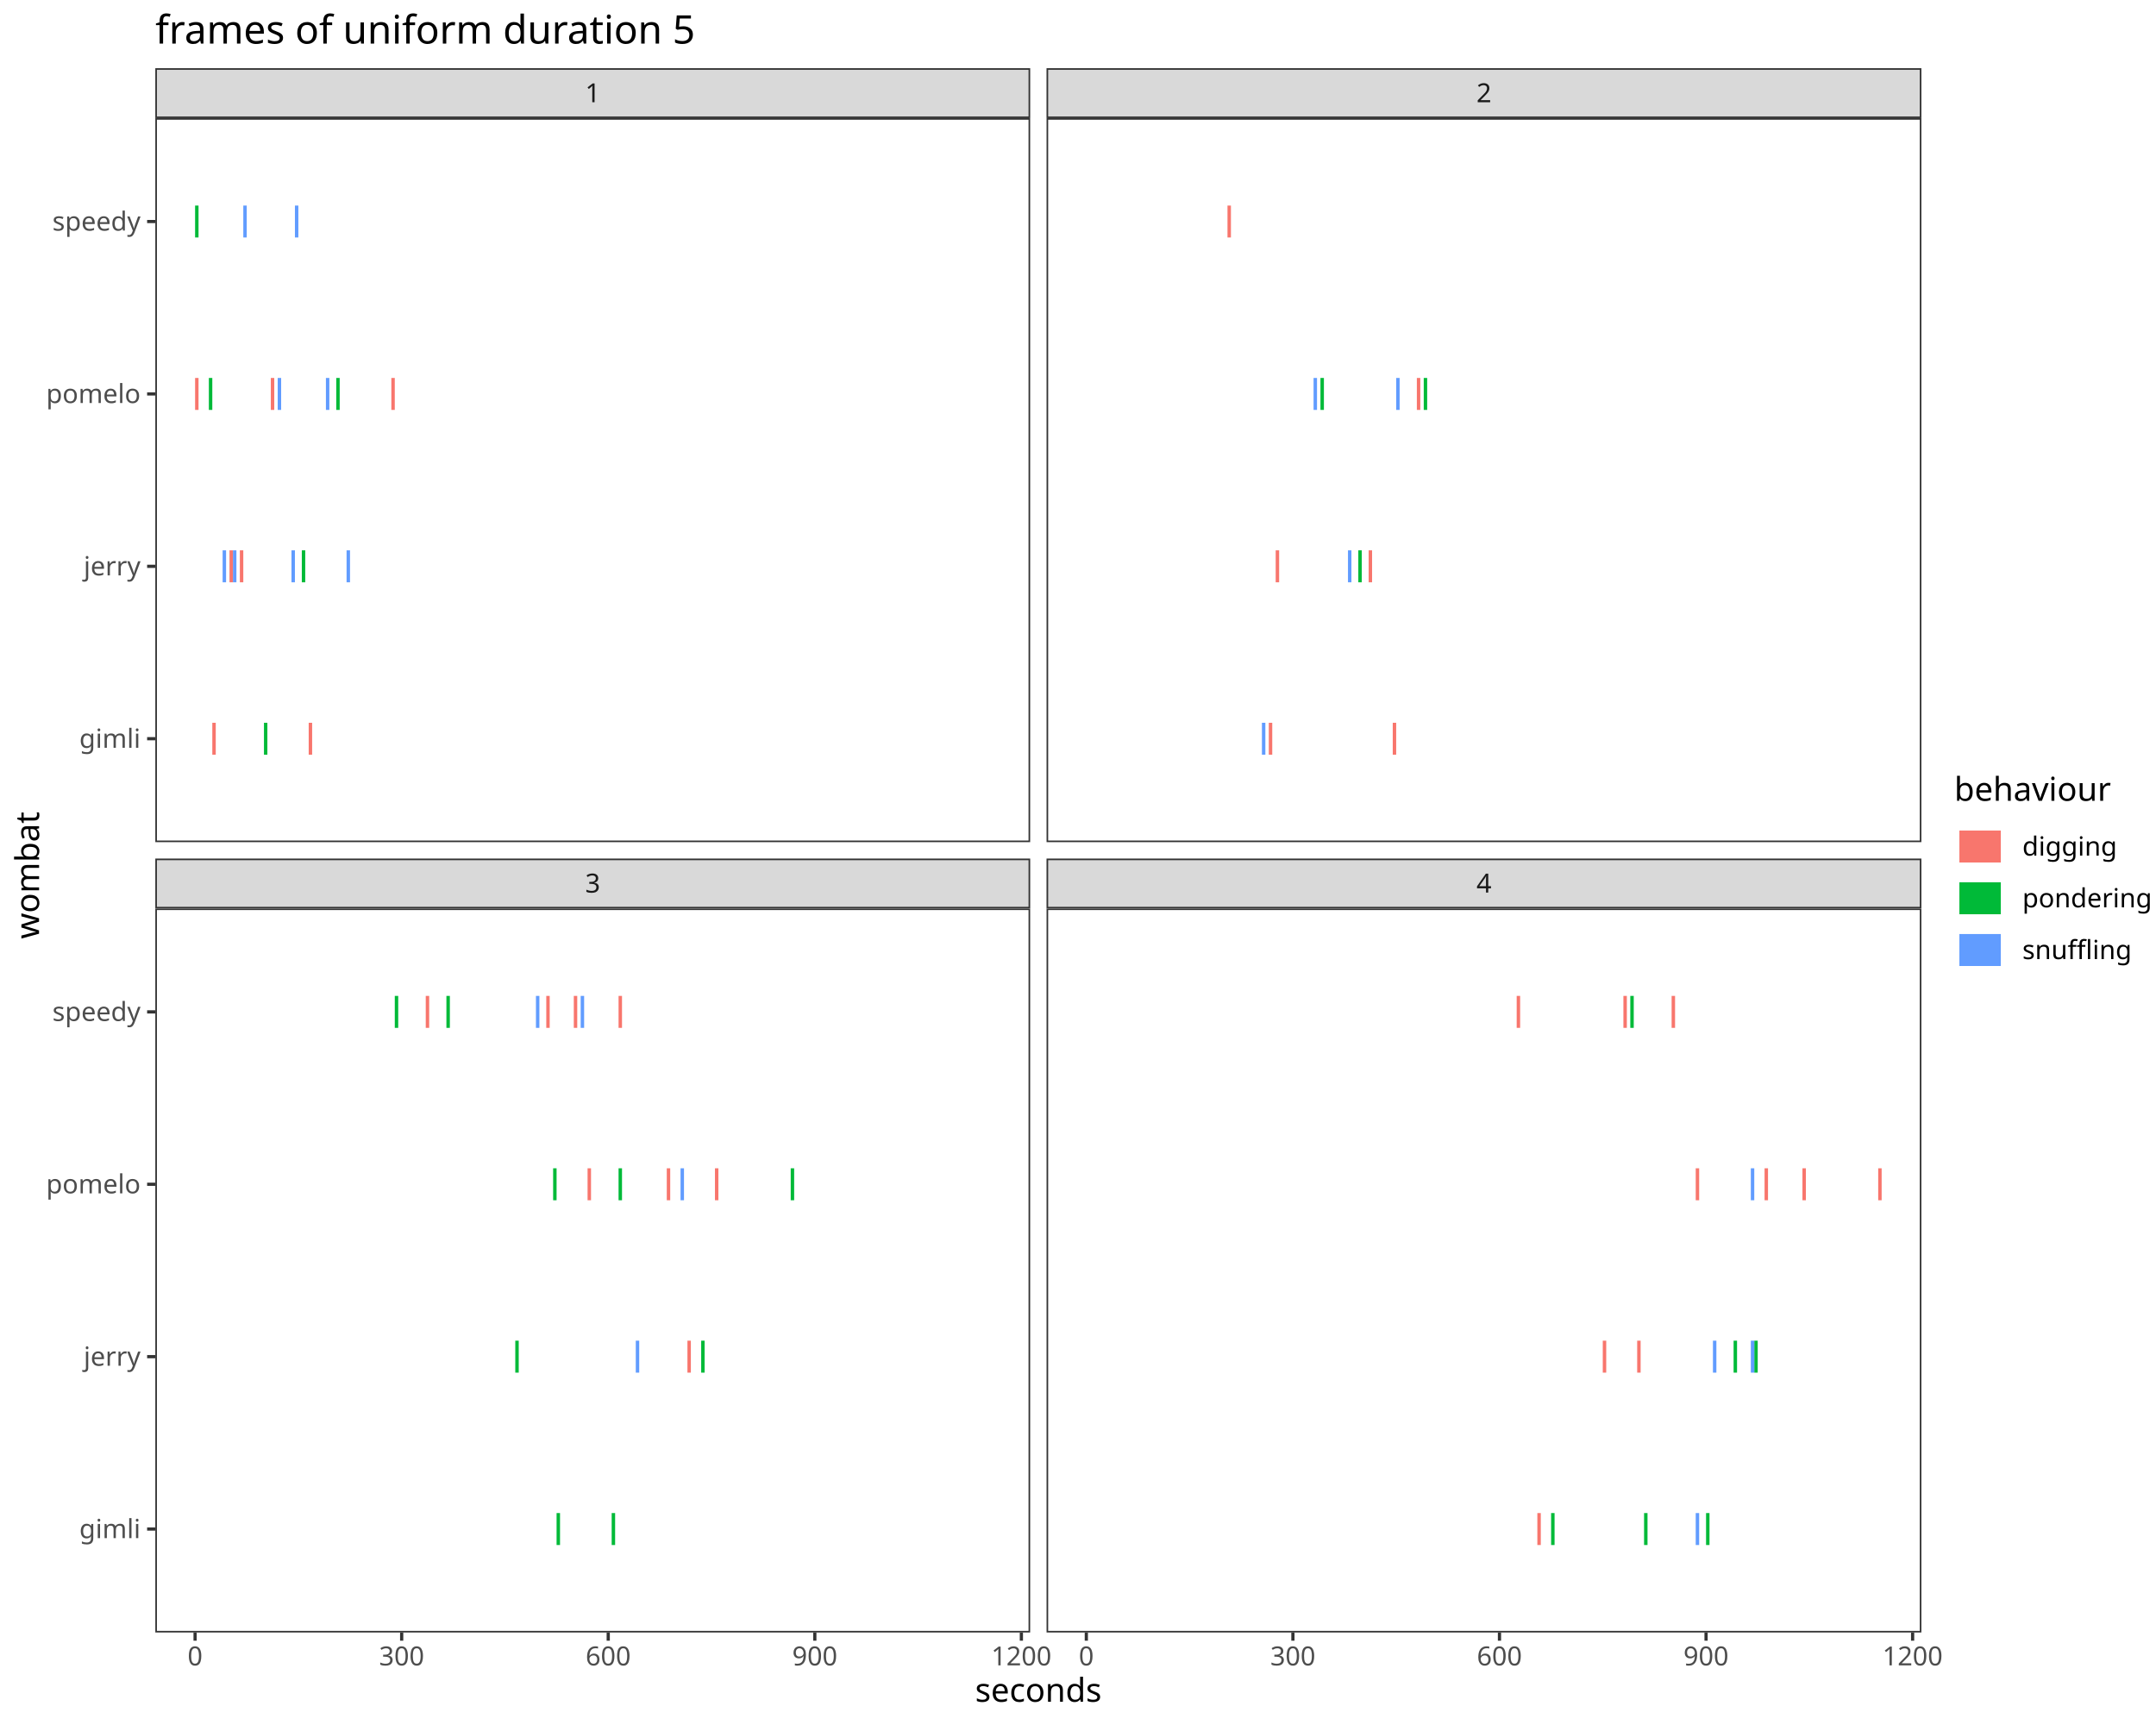
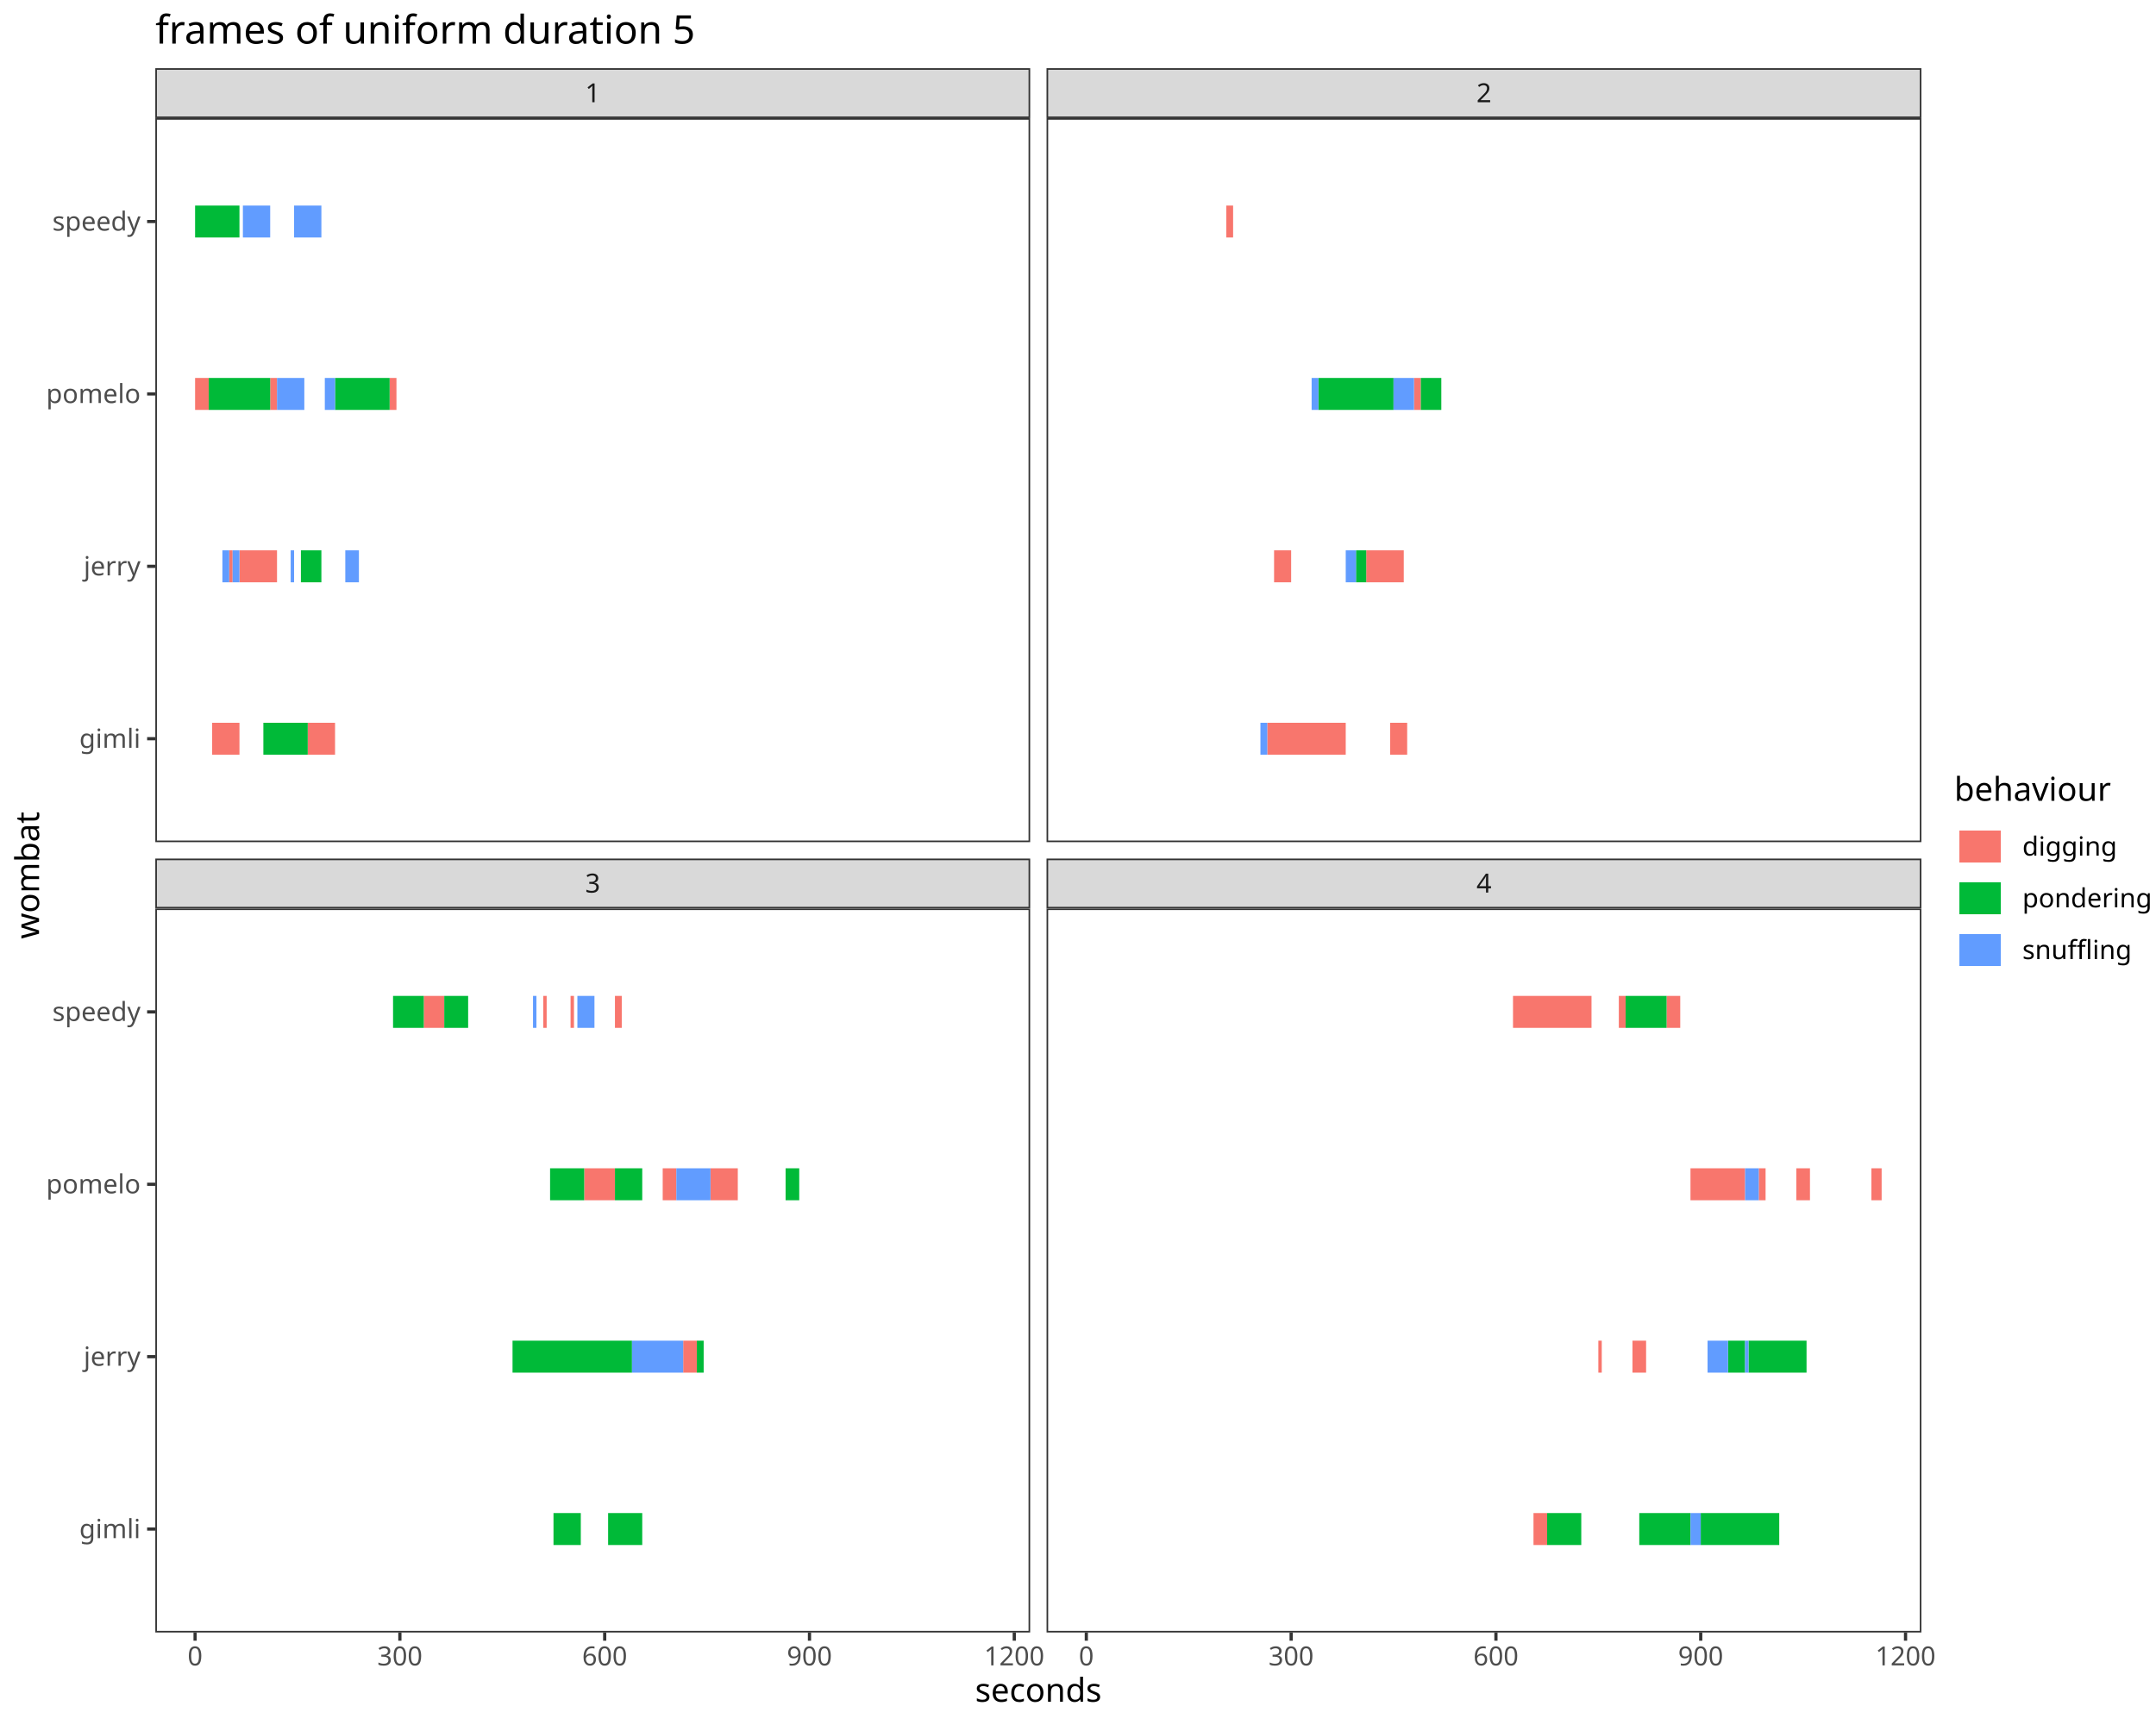
<svg xmlns="http://www.w3.org/2000/svg" class="svglite" data-engine-version="2.0" width="720.00pt" height="576.00pt" viewBox="0 0 720.00 576.00">
  <defs>
    <style type="text/css">
    .svglite line, .svglite polyline, .svglite polygon, .svglite path, .svglite rect, .svglite circle {
      fill: none;
      stroke: #000000;
      stroke-linecap: round;
      stroke-linejoin: round;
      stroke-miterlimit: 10.00;
    }
  </style>
  </defs>
  <rect width="100%" height="100%" style="stroke: none; fill: #FFFFFF;" />
  <defs>
    <clipPath id="cpMC4wMHw3MjAuMDB8MC4wMHw1NzYuMDA=">
      <rect x="0.00" y="0.00" width="720.00" height="576.00" />
    </clipPath>
  </defs>
  <g clip-path="url(#cpMC4wMHw3MjAuMDB8MC4wMHw1NzYuMDA=)">
    <rect x="0.00" y="0.00" width="720.00" height="576.00" style="stroke-width: 1.07; stroke: #FFFFFF; fill: #FFFFFF;" />
  </g>
  <defs>
    <clipPath id="cpNTEuODd8MzQ0LjAyfDM5LjQzfDI4MS4yMQ==">
      <rect x="51.87" y="39.43" width="292.15" height="241.77" />
    </clipPath>
  </defs>
  <g clip-path="url(#cpNTEuODd8MzQ0LjAyfDM5LjQzfDI4MS4yMQ==)">
    <rect x="51.87" y="39.43" width="292.15" height="241.77" style="stroke-width: 1.07; stroke: none; fill: #FFFFFF;" />
-     <line x1="70.90" y1="246.67" x2="72.05" y2="246.67" style="stroke-width: 10.67; stroke: #F8766D; stroke-linecap: butt;" />
-     <line x1="103.09" y1="246.67" x2="104.24" y2="246.67" style="stroke-width: 10.67; stroke: #F8766D; stroke-linecap: butt;" />
-     <line x1="88.15" y1="246.67" x2="89.29" y2="246.67" style="stroke-width: 10.67; stroke: #00BA38; stroke-linecap: butt;" />
-     <line x1="76.65" y1="189.10" x2="77.80" y2="189.10" style="stroke-width: 10.67; stroke: #F8766D; stroke-linecap: butt;" />
-     <line x1="80.10" y1="189.10" x2="81.25" y2="189.10" style="stroke-width: 10.67; stroke: #F8766D; stroke-linecap: butt;" />
-     <line x1="100.79" y1="189.10" x2="101.94" y2="189.10" style="stroke-width: 10.67; stroke: #00BA38; stroke-linecap: butt;" />
-     <line x1="74.35" y1="189.10" x2="75.50" y2="189.10" style="stroke-width: 10.67; stroke: #619CFF; stroke-linecap: butt;" />
-     <line x1="77.80" y1="189.10" x2="78.95" y2="189.10" style="stroke-width: 10.67; stroke: #619CFF; stroke-linecap: butt;" />
-     <line x1="97.34" y1="189.10" x2="98.49" y2="189.10" style="stroke-width: 10.67; stroke: #619CFF; stroke-linecap: butt;" />
-     <line x1="115.74" y1="189.10" x2="116.89" y2="189.10" style="stroke-width: 10.67; stroke: #619CFF; stroke-linecap: butt;" />
-     <line x1="65.15" y1="131.54" x2="66.30" y2="131.54" style="stroke-width: 10.67; stroke: #F8766D; stroke-linecap: butt;" />
-     <line x1="90.44" y1="131.54" x2="91.59" y2="131.54" style="stroke-width: 10.67; stroke: #F8766D; stroke-linecap: butt;" />
-     <line x1="130.69" y1="131.54" x2="131.84" y2="131.54" style="stroke-width: 10.67; stroke: #F8766D; stroke-linecap: butt;" />
-     <line x1="69.75" y1="131.54" x2="70.90" y2="131.54" style="stroke-width: 10.67; stroke: #00BA38; stroke-linecap: butt;" />
-     <line x1="112.29" y1="131.54" x2="113.44" y2="131.54" style="stroke-width: 10.67; stroke: #00BA38; stroke-linecap: butt;" />
-     <line x1="92.74" y1="131.54" x2="93.89" y2="131.54" style="stroke-width: 10.67; stroke: #619CFF; stroke-linecap: butt;" />
-     <line x1="108.84" y1="131.54" x2="109.99" y2="131.54" style="stroke-width: 10.67; stroke: #619CFF; stroke-linecap: butt;" />
-     <line x1="65.15" y1="73.97" x2="66.30" y2="73.97" style="stroke-width: 10.67; stroke: #00BA38; stroke-linecap: butt;" />
-     <line x1="81.25" y1="73.97" x2="82.40" y2="73.97" style="stroke-width: 10.67; stroke: #619CFF; stroke-linecap: butt;" />
-     <line x1="98.49" y1="73.97" x2="99.64" y2="73.97" style="stroke-width: 10.67; stroke: #619CFF; stroke-linecap: butt;" />
+     <line x1="70.85" y1="246.67" x2="79.97" y2="246.67" style="stroke-width: 10.67; stroke: #F8766D; stroke-linecap: butt;" />
+     <line x1="102.77" y1="246.67" x2="111.89" y2="246.67" style="stroke-width: 10.67; stroke: #F8766D; stroke-linecap: butt;" />
+     <line x1="87.95" y1="246.67" x2="102.77" y2="246.67" style="stroke-width: 10.67; stroke: #00BA38; stroke-linecap: butt;" />
+     <line x1="76.55" y1="189.10" x2="77.69" y2="189.10" style="stroke-width: 10.67; stroke: #F8766D; stroke-linecap: butt;" />
+     <line x1="79.97" y1="189.10" x2="92.51" y2="189.10" style="stroke-width: 10.67; stroke: #F8766D; stroke-linecap: butt;" />
+     <line x1="100.49" y1="189.10" x2="107.33" y2="189.10" style="stroke-width: 10.67; stroke: #00BA38; stroke-linecap: butt;" />
+     <line x1="74.27" y1="189.10" x2="76.55" y2="189.10" style="stroke-width: 10.67; stroke: #619CFF; stroke-linecap: butt;" />
+     <line x1="77.69" y1="189.10" x2="79.97" y2="189.10" style="stroke-width: 10.67; stroke: #619CFF; stroke-linecap: butt;" />
+     <line x1="97.07" y1="189.10" x2="98.21" y2="189.10" style="stroke-width: 10.67; stroke: #619CFF; stroke-linecap: butt;" />
+     <line x1="115.31" y1="189.10" x2="119.86" y2="189.10" style="stroke-width: 10.67; stroke: #619CFF; stroke-linecap: butt;" />
+     <line x1="65.15" y1="131.54" x2="69.71" y2="131.54" style="stroke-width: 10.67; stroke: #F8766D; stroke-linecap: butt;" />
+     <line x1="90.23" y1="131.54" x2="92.51" y2="131.54" style="stroke-width: 10.67; stroke: #F8766D; stroke-linecap: butt;" />
+     <line x1="130.12" y1="131.54" x2="132.40" y2="131.54" style="stroke-width: 10.67; stroke: #F8766D; stroke-linecap: butt;" />
+     <line x1="69.71" y1="131.54" x2="90.23" y2="131.54" style="stroke-width: 10.67; stroke: #00BA38; stroke-linecap: butt;" />
+     <line x1="111.89" y1="131.54" x2="130.12" y2="131.54" style="stroke-width: 10.67; stroke: #00BA38; stroke-linecap: butt;" />
+     <line x1="92.51" y1="131.54" x2="101.63" y2="131.54" style="stroke-width: 10.67; stroke: #619CFF; stroke-linecap: butt;" />
+     <line x1="108.47" y1="131.54" x2="111.89" y2="131.54" style="stroke-width: 10.67; stroke: #619CFF; stroke-linecap: butt;" />
+     <line x1="65.15" y1="73.97" x2="79.97" y2="73.97" style="stroke-width: 10.67; stroke: #00BA38; stroke-linecap: butt;" />
+     <line x1="81.11" y1="73.97" x2="90.23" y2="73.97" style="stroke-width: 10.67; stroke: #619CFF; stroke-linecap: butt;" />
+     <line x1="98.21" y1="73.97" x2="107.33" y2="73.97" style="stroke-width: 10.67; stroke: #619CFF; stroke-linecap: butt;" />
    <rect x="51.87" y="39.43" width="292.15" height="241.77" style="stroke-width: 1.07; stroke: #333333;" />
  </g>
  <g clip-path="url(#cpMC4wMHw3MjAuMDB8MC4wMHw1NzYuMDA=)">
</g>
  <defs>
    <clipPath id="cpNTEuODd8MzQ0LjAyfDMwMy4zNHw1NDUuMTE=">
      <rect x="51.87" y="303.34" width="292.15" height="241.77" />
    </clipPath>
  </defs>
  <g clip-path="url(#cpNTEuODd8MzQ0LjAyfDMwMy4zNHw1NDUuMTE=)">
    <rect x="51.87" y="303.34" width="292.15" height="241.77" style="stroke-width: 1.07; stroke: none; fill: #FFFFFF;" />
-     <line x1="185.87" y1="510.57" x2="187.02" y2="510.57" style="stroke-width: 10.67; stroke: #00BA38; stroke-linecap: butt;" />
-     <line x1="204.27" y1="510.57" x2="205.42" y2="510.57" style="stroke-width: 10.67; stroke: #00BA38; stroke-linecap: butt;" />
-     <line x1="229.57" y1="453.01" x2="230.71" y2="453.01" style="stroke-width: 10.67; stroke: #F8766D; stroke-linecap: butt;" />
-     <line x1="172.08" y1="453.01" x2="173.23" y2="453.01" style="stroke-width: 10.67; stroke: #00BA38; stroke-linecap: butt;" />
-     <line x1="234.16" y1="453.01" x2="235.31" y2="453.01" style="stroke-width: 10.67; stroke: #00BA38; stroke-linecap: butt;" />
-     <line x1="212.32" y1="453.01" x2="213.47" y2="453.01" style="stroke-width: 10.67; stroke: #619CFF; stroke-linecap: butt;" />
-     <line x1="196.22" y1="395.44" x2="197.37" y2="395.44" style="stroke-width: 10.67; stroke: #F8766D; stroke-linecap: butt;" />
-     <line x1="222.67" y1="395.44" x2="223.82" y2="395.44" style="stroke-width: 10.67; stroke: #F8766D; stroke-linecap: butt;" />
-     <line x1="238.76" y1="395.44" x2="239.91" y2="395.44" style="stroke-width: 10.67; stroke: #F8766D; stroke-linecap: butt;" />
-     <line x1="184.72" y1="395.44" x2="185.87" y2="395.44" style="stroke-width: 10.67; stroke: #00BA38; stroke-linecap: butt;" />
-     <line x1="206.57" y1="395.44" x2="207.72" y2="395.44" style="stroke-width: 10.67; stroke: #00BA38; stroke-linecap: butt;" />
-     <line x1="264.06" y1="395.44" x2="265.21" y2="395.44" style="stroke-width: 10.67; stroke: #00BA38; stroke-linecap: butt;" />
-     <line x1="227.27" y1="395.44" x2="228.42" y2="395.44" style="stroke-width: 10.67; stroke: #619CFF; stroke-linecap: butt;" />
-     <line x1="142.18" y1="337.88" x2="143.33" y2="337.88" style="stroke-width: 10.67; stroke: #F8766D; stroke-linecap: butt;" />
-     <line x1="182.43" y1="337.88" x2="183.57" y2="337.88" style="stroke-width: 10.67; stroke: #F8766D; stroke-linecap: butt;" />
-     <line x1="191.62" y1="337.88" x2="192.77" y2="337.88" style="stroke-width: 10.67; stroke: #F8766D; stroke-linecap: butt;" />
-     <line x1="206.57" y1="337.88" x2="207.72" y2="337.88" style="stroke-width: 10.67; stroke: #F8766D; stroke-linecap: butt;" />
-     <line x1="131.84" y1="337.88" x2="132.99" y2="337.88" style="stroke-width: 10.67; stroke: #00BA38; stroke-linecap: butt;" />
-     <line x1="149.08" y1="337.88" x2="150.23" y2="337.88" style="stroke-width: 10.67; stroke: #00BA38; stroke-linecap: butt;" />
-     <line x1="178.98" y1="337.88" x2="180.13" y2="337.88" style="stroke-width: 10.67; stroke: #619CFF; stroke-linecap: butt;" />
-     <line x1="193.92" y1="337.88" x2="195.07" y2="337.88" style="stroke-width: 10.67; stroke: #619CFF; stroke-linecap: butt;" />
+     <line x1="184.84" y1="510.57" x2="193.96" y2="510.57" style="stroke-width: 10.67; stroke: #00BA38; stroke-linecap: butt;" />
+     <line x1="203.08" y1="510.57" x2="214.48" y2="510.57" style="stroke-width: 10.67; stroke: #00BA38; stroke-linecap: butt;" />
+     <line x1="228.15" y1="453.01" x2="232.71" y2="453.01" style="stroke-width: 10.67; stroke: #F8766D; stroke-linecap: butt;" />
+     <line x1="171.16" y1="453.01" x2="211.06" y2="453.01" style="stroke-width: 10.67; stroke: #00BA38; stroke-linecap: butt;" />
+     <line x1="232.71" y1="453.01" x2="234.99" y2="453.01" style="stroke-width: 10.67; stroke: #00BA38; stroke-linecap: butt;" />
+     <line x1="211.06" y1="453.01" x2="228.15" y2="453.01" style="stroke-width: 10.67; stroke: #619CFF; stroke-linecap: butt;" />
+     <line x1="195.10" y1="395.44" x2="205.36" y2="395.44" style="stroke-width: 10.67; stroke: #F8766D; stroke-linecap: butt;" />
+     <line x1="221.31" y1="395.44" x2="225.87" y2="395.44" style="stroke-width: 10.67; stroke: #F8766D; stroke-linecap: butt;" />
+     <line x1="237.27" y1="395.44" x2="246.39" y2="395.44" style="stroke-width: 10.67; stroke: #F8766D; stroke-linecap: butt;" />
+     <line x1="183.70" y1="395.44" x2="195.10" y2="395.44" style="stroke-width: 10.67; stroke: #00BA38; stroke-linecap: butt;" />
+     <line x1="205.36" y1="395.44" x2="214.48" y2="395.44" style="stroke-width: 10.67; stroke: #00BA38; stroke-linecap: butt;" />
+     <line x1="262.35" y1="395.44" x2="266.91" y2="395.44" style="stroke-width: 10.67; stroke: #00BA38; stroke-linecap: butt;" />
+     <line x1="225.87" y1="395.44" x2="237.27" y2="395.44" style="stroke-width: 10.67; stroke: #619CFF; stroke-linecap: butt;" />
+     <line x1="141.52" y1="337.88" x2="148.36" y2="337.88" style="stroke-width: 10.67; stroke: #F8766D; stroke-linecap: butt;" />
+     <line x1="181.42" y1="337.88" x2="182.56" y2="337.88" style="stroke-width: 10.67; stroke: #F8766D; stroke-linecap: butt;" />
+     <line x1="190.54" y1="337.88" x2="191.68" y2="337.88" style="stroke-width: 10.67; stroke: #F8766D; stroke-linecap: butt;" />
+     <line x1="205.36" y1="337.88" x2="207.64" y2="337.88" style="stroke-width: 10.67; stroke: #F8766D; stroke-linecap: butt;" />
+     <line x1="131.26" y1="337.88" x2="141.52" y2="337.88" style="stroke-width: 10.67; stroke: #00BA38; stroke-linecap: butt;" />
+     <line x1="148.36" y1="337.88" x2="156.34" y2="337.88" style="stroke-width: 10.67; stroke: #00BA38; stroke-linecap: butt;" />
+     <line x1="178.00" y1="337.88" x2="179.14" y2="337.88" style="stroke-width: 10.67; stroke: #619CFF; stroke-linecap: butt;" />
+     <line x1="192.82" y1="337.88" x2="198.52" y2="337.88" style="stroke-width: 10.67; stroke: #619CFF; stroke-linecap: butt;" />
    <rect x="51.87" y="303.34" width="292.15" height="241.77" style="stroke-width: 1.07; stroke: #333333;" />
  </g>
  <g clip-path="url(#cpMC4wMHw3MjAuMDB8MC4wMHw1NzYuMDA=)">
</g>
  <defs>
    <clipPath id="cpMzQ5LjUwfDY0MS42NnwzOS40M3wyODEuMjE=">
      <rect x="349.50" y="39.43" width="292.15" height="241.77" />
    </clipPath>
  </defs>
  <g clip-path="url(#cpMzQ5LjUwfDY0MS42NnwzOS40M3wyODEuMjE=)">
    <rect x="349.50" y="39.43" width="292.15" height="241.77" style="stroke-width: 1.07; stroke: none; fill: #FFFFFF;" />
-     <line x1="423.72" y1="246.67" x2="424.87" y2="246.67" style="stroke-width: 10.67; stroke: #F8766D; stroke-linecap: butt;" />
-     <line x1="465.11" y1="246.67" x2="466.26" y2="246.67" style="stroke-width: 10.67; stroke: #F8766D; stroke-linecap: butt;" />
-     <line x1="421.42" y1="246.67" x2="422.57" y2="246.67" style="stroke-width: 10.67; stroke: #619CFF; stroke-linecap: butt;" />
-     <line x1="426.02" y1="189.10" x2="427.17" y2="189.10" style="stroke-width: 10.67; stroke: #F8766D; stroke-linecap: butt;" />
-     <line x1="457.06" y1="189.10" x2="458.21" y2="189.10" style="stroke-width: 10.67; stroke: #F8766D; stroke-linecap: butt;" />
-     <line x1="453.61" y1="189.10" x2="454.76" y2="189.10" style="stroke-width: 10.67; stroke: #00BA38; stroke-linecap: butt;" />
-     <line x1="450.16" y1="189.10" x2="451.31" y2="189.10" style="stroke-width: 10.67; stroke: #619CFF; stroke-linecap: butt;" />
-     <line x1="473.16" y1="131.54" x2="474.31" y2="131.54" style="stroke-width: 10.67; stroke: #F8766D; stroke-linecap: butt;" />
-     <line x1="440.97" y1="131.54" x2="442.12" y2="131.54" style="stroke-width: 10.67; stroke: #00BA38; stroke-linecap: butt;" />
-     <line x1="475.46" y1="131.54" x2="476.61" y2="131.54" style="stroke-width: 10.67; stroke: #00BA38; stroke-linecap: butt;" />
-     <line x1="438.67" y1="131.54" x2="439.82" y2="131.54" style="stroke-width: 10.67; stroke: #619CFF; stroke-linecap: butt;" />
-     <line x1="466.26" y1="131.54" x2="467.41" y2="131.54" style="stroke-width: 10.67; stroke: #619CFF; stroke-linecap: butt;" />
-     <line x1="409.92" y1="73.97" x2="411.07" y2="73.97" style="stroke-width: 10.67; stroke: #F8766D; stroke-linecap: butt;" />
+     <line x1="423.20" y1="246.67" x2="449.41" y2="246.67" style="stroke-width: 10.67; stroke: #F8766D; stroke-linecap: butt;" />
+     <line x1="464.23" y1="246.67" x2="469.93" y2="246.67" style="stroke-width: 10.67; stroke: #F8766D; stroke-linecap: butt;" />
+     <line x1="420.92" y1="246.67" x2="423.20" y2="246.67" style="stroke-width: 10.67; stroke: #619CFF; stroke-linecap: butt;" />
+     <line x1="425.48" y1="189.10" x2="431.18" y2="189.10" style="stroke-width: 10.67; stroke: #F8766D; stroke-linecap: butt;" />
+     <line x1="456.25" y1="189.10" x2="468.79" y2="189.10" style="stroke-width: 10.67; stroke: #F8766D; stroke-linecap: butt;" />
+     <line x1="452.83" y1="189.10" x2="456.25" y2="189.10" style="stroke-width: 10.67; stroke: #00BA38; stroke-linecap: butt;" />
+     <line x1="449.41" y1="189.10" x2="452.83" y2="189.10" style="stroke-width: 10.67; stroke: #619CFF; stroke-linecap: butt;" />
+     <line x1="472.21" y1="131.54" x2="474.49" y2="131.54" style="stroke-width: 10.67; stroke: #F8766D; stroke-linecap: butt;" />
+     <line x1="440.30" y1="131.54" x2="465.37" y2="131.54" style="stroke-width: 10.67; stroke: #00BA38; stroke-linecap: butt;" />
+     <line x1="474.49" y1="131.54" x2="481.33" y2="131.54" style="stroke-width: 10.67; stroke: #00BA38; stroke-linecap: butt;" />
+     <line x1="438.02" y1="131.54" x2="440.30" y2="131.54" style="stroke-width: 10.67; stroke: #619CFF; stroke-linecap: butt;" />
+     <line x1="465.37" y1="131.54" x2="472.21" y2="131.54" style="stroke-width: 10.67; stroke: #619CFF; stroke-linecap: butt;" />
+     <line x1="409.52" y1="73.97" x2="411.80" y2="73.97" style="stroke-width: 10.67; stroke: #F8766D; stroke-linecap: butt;" />
    <rect x="349.50" y="39.43" width="292.15" height="241.77" style="stroke-width: 1.07; stroke: #333333;" />
  </g>
  <g clip-path="url(#cpMC4wMHw3MjAuMDB8MC4wMHw1NzYuMDA=)">
</g>
  <defs>
    <clipPath id="cpMzQ5LjUwfDY0MS42NnwzMDMuMzR8NTQ1LjEx">
      <rect x="349.50" y="303.34" width="292.15" height="241.77" />
    </clipPath>
  </defs>
  <g clip-path="url(#cpMzQ5LjUwfDY0MS42NnwzMDMuMzR8NTQ1LjEx)">
    <rect x="349.50" y="303.34" width="292.15" height="241.77" style="stroke-width: 1.07; stroke: none; fill: #FFFFFF;" />
-     <line x1="513.40" y1="510.57" x2="514.55" y2="510.57" style="stroke-width: 10.67; stroke: #F8766D; stroke-linecap: butt;" />
-     <line x1="518.00" y1="510.57" x2="519.15" y2="510.57" style="stroke-width: 10.67; stroke: #00BA38; stroke-linecap: butt;" />
-     <line x1="549.04" y1="510.57" x2="550.19" y2="510.57" style="stroke-width: 10.67; stroke: #00BA38; stroke-linecap: butt;" />
-     <line x1="569.74" y1="510.57" x2="570.89" y2="510.57" style="stroke-width: 10.67; stroke: #00BA38; stroke-linecap: butt;" />
-     <line x1="566.29" y1="510.57" x2="567.44" y2="510.57" style="stroke-width: 10.67; stroke: #619CFF; stroke-linecap: butt;" />
-     <line x1="535.25" y1="453.01" x2="536.40" y2="453.01" style="stroke-width: 10.67; stroke: #F8766D; stroke-linecap: butt;" />
-     <line x1="546.74" y1="453.01" x2="547.89" y2="453.01" style="stroke-width: 10.67; stroke: #F8766D; stroke-linecap: butt;" />
-     <line x1="578.94" y1="453.01" x2="580.09" y2="453.01" style="stroke-width: 10.67; stroke: #00BA38; stroke-linecap: butt;" />
-     <line x1="585.84" y1="453.01" x2="586.99" y2="453.01" style="stroke-width: 10.67; stroke: #00BA38; stroke-linecap: butt;" />
-     <line x1="572.04" y1="453.01" x2="573.19" y2="453.01" style="stroke-width: 10.67; stroke: #619CFF; stroke-linecap: butt;" />
-     <line x1="584.69" y1="453.01" x2="585.84" y2="453.01" style="stroke-width: 10.67; stroke: #619CFF; stroke-linecap: butt;" />
-     <line x1="566.29" y1="395.44" x2="567.44" y2="395.44" style="stroke-width: 10.67; stroke: #F8766D; stroke-linecap: butt;" />
-     <line x1="589.28" y1="395.44" x2="590.43" y2="395.44" style="stroke-width: 10.67; stroke: #F8766D; stroke-linecap: butt;" />
-     <line x1="601.93" y1="395.44" x2="603.08" y2="395.44" style="stroke-width: 10.67; stroke: #F8766D; stroke-linecap: butt;" />
-     <line x1="627.23" y1="395.44" x2="628.38" y2="395.44" style="stroke-width: 10.67; stroke: #F8766D; stroke-linecap: butt;" />
-     <line x1="584.69" y1="395.44" x2="585.84" y2="395.44" style="stroke-width: 10.67; stroke: #619CFF; stroke-linecap: butt;" />
-     <line x1="506.50" y1="337.88" x2="507.65" y2="337.88" style="stroke-width: 10.67; stroke: #F8766D; stroke-linecap: butt;" />
-     <line x1="542.14" y1="337.88" x2="543.29" y2="337.88" style="stroke-width: 10.67; stroke: #F8766D; stroke-linecap: butt;" />
-     <line x1="558.24" y1="337.88" x2="559.39" y2="337.88" style="stroke-width: 10.67; stroke: #F8766D; stroke-linecap: butt;" />
-     <line x1="544.44" y1="337.88" x2="545.59" y2="337.88" style="stroke-width: 10.67; stroke: #00BA38; stroke-linecap: butt;" />
+     <line x1="512.11" y1="510.57" x2="516.67" y2="510.57" style="stroke-width: 10.67; stroke: #F8766D; stroke-linecap: butt;" />
+     <line x1="516.67" y1="510.57" x2="528.07" y2="510.57" style="stroke-width: 10.67; stroke: #00BA38; stroke-linecap: butt;" />
+     <line x1="547.44" y1="510.57" x2="564.54" y2="510.57" style="stroke-width: 10.67; stroke: #00BA38; stroke-linecap: butt;" />
+     <line x1="567.96" y1="510.57" x2="594.18" y2="510.57" style="stroke-width: 10.67; stroke: #00BA38; stroke-linecap: butt;" />
+     <line x1="564.54" y1="510.57" x2="567.96" y2="510.57" style="stroke-width: 10.67; stroke: #619CFF; stroke-linecap: butt;" />
+     <line x1="533.77" y1="453.01" x2="534.91" y2="453.01" style="stroke-width: 10.67; stroke: #F8766D; stroke-linecap: butt;" />
+     <line x1="545.16" y1="453.01" x2="549.72" y2="453.01" style="stroke-width: 10.67; stroke: #F8766D; stroke-linecap: butt;" />
+     <line x1="577.08" y1="453.01" x2="582.78" y2="453.01" style="stroke-width: 10.67; stroke: #00BA38; stroke-linecap: butt;" />
+     <line x1="583.92" y1="453.01" x2="603.30" y2="453.01" style="stroke-width: 10.67; stroke: #00BA38; stroke-linecap: butt;" />
+     <line x1="570.24" y1="453.01" x2="577.08" y2="453.01" style="stroke-width: 10.67; stroke: #619CFF; stroke-linecap: butt;" />
+     <line x1="582.78" y1="453.01" x2="583.92" y2="453.01" style="stroke-width: 10.67; stroke: #619CFF; stroke-linecap: butt;" />
+     <line x1="564.54" y1="395.44" x2="582.78" y2="395.44" style="stroke-width: 10.67; stroke: #F8766D; stroke-linecap: butt;" />
+     <line x1="587.34" y1="395.44" x2="589.62" y2="395.44" style="stroke-width: 10.67; stroke: #F8766D; stroke-linecap: butt;" />
+     <line x1="599.88" y1="395.44" x2="604.44" y2="395.44" style="stroke-width: 10.67; stroke: #F8766D; stroke-linecap: butt;" />
+     <line x1="624.96" y1="395.44" x2="628.38" y2="395.44" style="stroke-width: 10.67; stroke: #F8766D; stroke-linecap: butt;" />
+     <line x1="582.78" y1="395.44" x2="587.34" y2="395.44" style="stroke-width: 10.67; stroke: #619CFF; stroke-linecap: butt;" />
+     <line x1="505.27" y1="337.88" x2="531.49" y2="337.88" style="stroke-width: 10.67; stroke: #F8766D; stroke-linecap: butt;" />
+     <line x1="540.61" y1="337.88" x2="542.88" y2="337.88" style="stroke-width: 10.67; stroke: #F8766D; stroke-linecap: butt;" />
+     <line x1="556.56" y1="337.88" x2="561.12" y2="337.88" style="stroke-width: 10.67; stroke: #F8766D; stroke-linecap: butt;" />
+     <line x1="542.88" y1="337.88" x2="556.56" y2="337.88" style="stroke-width: 10.67; stroke: #00BA38; stroke-linecap: butt;" />
    <rect x="349.50" y="303.34" width="292.15" height="241.77" style="stroke-width: 1.07; stroke: #333333;" />
  </g>
  <g clip-path="url(#cpMC4wMHw3MjAuMDB8MC4wMHw1NzYuMDA=)">
</g>
  <defs>
    <clipPath id="cpNTEuODd8MzQ0LjAyfDI4Ni42OXwzMDMuMzQ=">
      <rect x="51.87" y="286.69" width="292.15" height="16.65" />
    </clipPath>
  </defs>
  <g clip-path="url(#cpNTEuODd8MzQ0LjAyfDI4Ni42OXwzMDMuMzQ=)">
    <rect x="51.87" y="286.69" width="292.15" height="16.65" style="stroke-width: 1.07; stroke: #333333; fill: #D9D9D9;" />
    <text x="197.95" y="298.04" text-anchor="middle" style="font-size: 8.80px; fill: #1A1A1A; font-family: sans;" textLength="4.89px" lengthAdjust="spacingAndGlyphs">3</text>
  </g>
  <g clip-path="url(#cpMC4wMHw3MjAuMDB8MC4wMHw1NzYuMDA=)">
</g>
  <defs>
    <clipPath id="cpMzQ5LjUwfDY0MS42NnwyODYuNjl8MzAzLjM0">
      <rect x="349.50" y="286.69" width="292.15" height="16.65" />
    </clipPath>
  </defs>
  <g clip-path="url(#cpMzQ5LjUwfDY0MS42NnwyODYuNjl8MzAzLjM0)">
    <rect x="349.50" y="286.69" width="292.15" height="16.65" style="stroke-width: 1.07; stroke: #333333; fill: #D9D9D9;" />
    <text x="495.58" y="298.04" text-anchor="middle" style="font-size: 8.80px; fill: #1A1A1A; font-family: sans;" textLength="4.89px" lengthAdjust="spacingAndGlyphs">4</text>
  </g>
  <g clip-path="url(#cpMC4wMHw3MjAuMDB8MC4wMHw1NzYuMDA=)">
</g>
  <defs>
    <clipPath id="cpNTEuODd8MzQ0LjAyfDIyLjc4fDM5LjQz">
      <rect x="51.87" y="22.78" width="292.15" height="16.65" />
    </clipPath>
  </defs>
  <g clip-path="url(#cpNTEuODd8MzQ0LjAyfDIyLjc4fDM5LjQz)">
    <rect x="51.87" y="22.78" width="292.15" height="16.65" style="stroke-width: 1.07; stroke: #333333; fill: #D9D9D9;" />
    <text x="197.95" y="34.14" text-anchor="middle" style="font-size: 8.80px; fill: #1A1A1A; font-family: sans;" textLength="4.89px" lengthAdjust="spacingAndGlyphs">1</text>
  </g>
  <g clip-path="url(#cpMC4wMHw3MjAuMDB8MC4wMHw1NzYuMDA=)">
</g>
  <defs>
    <clipPath id="cpMzQ5LjUwfDY0MS42NnwyMi43OHwzOS40Mw==">
      <rect x="349.50" y="22.78" width="292.15" height="16.65" />
    </clipPath>
  </defs>
  <g clip-path="url(#cpMzQ5LjUwfDY0MS42NnwyMi43OHwzOS40Mw==)">
    <rect x="349.50" y="22.78" width="292.15" height="16.65" style="stroke-width: 1.07; stroke: #333333; fill: #D9D9D9;" />
    <text x="495.58" y="34.14" text-anchor="middle" style="font-size: 8.80px; fill: #1A1A1A; font-family: sans;" textLength="4.89px" lengthAdjust="spacingAndGlyphs">2</text>
  </g>
  <g clip-path="url(#cpMC4wMHw3MjAuMDB8MC4wMHw1NzYuMDA=)">
    <polyline points="65.15,547.85 65.15,545.11 " style="stroke-width: 1.07; stroke: #333333; stroke-linecap: butt;" />
-     <polyline points="134.14,547.85 134.14,545.11 " style="stroke-width: 1.07; stroke: #333333; stroke-linecap: butt;" />
-     <polyline points="203.12,547.85 203.12,545.11 " style="stroke-width: 1.07; stroke: #333333; stroke-linecap: butt;" />
-     <polyline points="272.11,547.85 272.11,545.11 " style="stroke-width: 1.07; stroke: #333333; stroke-linecap: butt;" />
-     <polyline points="341.09,547.85 341.09,545.11 " style="stroke-width: 1.07; stroke: #333333; stroke-linecap: butt;" />
+     <polyline points="133.54,547.85 133.54,545.11 " style="stroke-width: 1.07; stroke: #333333; stroke-linecap: butt;" />
+     <polyline points="201.94,547.85 201.94,545.11 " style="stroke-width: 1.07; stroke: #333333; stroke-linecap: butt;" />
+     <polyline points="270.33,547.85 270.33,545.11 " style="stroke-width: 1.07; stroke: #333333; stroke-linecap: butt;" />
+     <polyline points="338.72,547.85 338.72,545.11 " style="stroke-width: 1.07; stroke: #333333; stroke-linecap: butt;" />
    <text x="65.15" y="556.10" text-anchor="middle" style="font-size: 8.80px; fill: #4D4D4D; font-family: sans;" textLength="4.89px" lengthAdjust="spacingAndGlyphs">0</text>
-     <text x="134.14" y="556.10" text-anchor="middle" style="font-size: 8.80px; fill: #4D4D4D; font-family: sans;" textLength="14.68px" lengthAdjust="spacingAndGlyphs">300</text>
-     <text x="203.12" y="556.10" text-anchor="middle" style="font-size: 8.80px; fill: #4D4D4D; font-family: sans;" textLength="14.68px" lengthAdjust="spacingAndGlyphs">600</text>
-     <text x="272.11" y="556.10" text-anchor="middle" style="font-size: 8.80px; fill: #4D4D4D; font-family: sans;" textLength="14.68px" lengthAdjust="spacingAndGlyphs">900</text>
-     <text x="341.09" y="556.10" text-anchor="middle" style="font-size: 8.80px; fill: #4D4D4D; font-family: sans;" textLength="19.58px" lengthAdjust="spacingAndGlyphs">1200</text>
+     <text x="133.54" y="556.10" text-anchor="middle" style="font-size: 8.80px; fill: #4D4D4D; font-family: sans;" textLength="14.68px" lengthAdjust="spacingAndGlyphs">300</text>
+     <text x="201.94" y="556.10" text-anchor="middle" style="font-size: 8.80px; fill: #4D4D4D; font-family: sans;" textLength="14.68px" lengthAdjust="spacingAndGlyphs">600</text>
+     <text x="270.33" y="556.10" text-anchor="middle" style="font-size: 8.80px; fill: #4D4D4D; font-family: sans;" textLength="14.68px" lengthAdjust="spacingAndGlyphs">900</text>
+     <text x="338.72" y="556.10" text-anchor="middle" style="font-size: 8.80px; fill: #4D4D4D; font-family: sans;" textLength="19.58px" lengthAdjust="spacingAndGlyphs">1200</text>
    <polyline points="362.78,547.85 362.78,545.11 " style="stroke-width: 1.07; stroke: #333333; stroke-linecap: butt;" />
-     <polyline points="431.77,547.85 431.77,545.11 " style="stroke-width: 1.07; stroke: #333333; stroke-linecap: butt;" />
-     <polyline points="500.75,547.85 500.75,545.11 " style="stroke-width: 1.07; stroke: #333333; stroke-linecap: butt;" />
-     <polyline points="569.74,547.85 569.74,545.11 " style="stroke-width: 1.07; stroke: #333333; stroke-linecap: butt;" />
-     <polyline points="638.72,547.85 638.72,545.11 " style="stroke-width: 1.07; stroke: #333333; stroke-linecap: butt;" />
+     <polyline points="431.18,547.85 431.18,545.11 " style="stroke-width: 1.07; stroke: #333333; stroke-linecap: butt;" />
+     <polyline points="499.57,547.85 499.57,545.11 " style="stroke-width: 1.07; stroke: #333333; stroke-linecap: butt;" />
+     <polyline points="567.96,547.85 567.96,545.11 " style="stroke-width: 1.07; stroke: #333333; stroke-linecap: butt;" />
+     <polyline points="636.36,547.85 636.36,545.11 " style="stroke-width: 1.07; stroke: #333333; stroke-linecap: butt;" />
    <text x="362.78" y="556.10" text-anchor="middle" style="font-size: 8.80px; fill: #4D4D4D; font-family: sans;" textLength="4.89px" lengthAdjust="spacingAndGlyphs">0</text>
-     <text x="431.77" y="556.10" text-anchor="middle" style="font-size: 8.80px; fill: #4D4D4D; font-family: sans;" textLength="14.68px" lengthAdjust="spacingAndGlyphs">300</text>
-     <text x="500.75" y="556.10" text-anchor="middle" style="font-size: 8.80px; fill: #4D4D4D; font-family: sans;" textLength="14.68px" lengthAdjust="spacingAndGlyphs">600</text>
-     <text x="569.74" y="556.10" text-anchor="middle" style="font-size: 8.80px; fill: #4D4D4D; font-family: sans;" textLength="14.68px" lengthAdjust="spacingAndGlyphs">900</text>
-     <text x="638.72" y="556.10" text-anchor="middle" style="font-size: 8.80px; fill: #4D4D4D; font-family: sans;" textLength="19.58px" lengthAdjust="spacingAndGlyphs">1200</text>
+     <text x="431.18" y="556.10" text-anchor="middle" style="font-size: 8.80px; fill: #4D4D4D; font-family: sans;" textLength="14.68px" lengthAdjust="spacingAndGlyphs">300</text>
+     <text x="499.57" y="556.10" text-anchor="middle" style="font-size: 8.80px; fill: #4D4D4D; font-family: sans;" textLength="14.68px" lengthAdjust="spacingAndGlyphs">600</text>
+     <text x="567.96" y="556.10" text-anchor="middle" style="font-size: 8.80px; fill: #4D4D4D; font-family: sans;" textLength="14.68px" lengthAdjust="spacingAndGlyphs">900</text>
+     <text x="636.36" y="556.10" text-anchor="middle" style="font-size: 8.80px; fill: #4D4D4D; font-family: sans;" textLength="19.58px" lengthAdjust="spacingAndGlyphs">1200</text>
    <text x="46.94" y="249.70" text-anchor="end" style="font-size: 8.80px; fill: #4D4D4D; font-family: sans;" textLength="18.09px" lengthAdjust="spacingAndGlyphs">gimli</text>
    <text x="46.94" y="192.13" text-anchor="end" style="font-size: 8.80px; fill: #4D4D4D; font-family: sans;" textLength="17.11px" lengthAdjust="spacingAndGlyphs">jerry</text>
    <text x="46.94" y="134.57" text-anchor="end" style="font-size: 8.80px; fill: #4D4D4D; font-family: sans;" textLength="28.87px" lengthAdjust="spacingAndGlyphs">pomelo</text>
    <text x="46.94" y="77.00" text-anchor="end" style="font-size: 8.80px; fill: #4D4D4D; font-family: sans;" textLength="28.39px" lengthAdjust="spacingAndGlyphs">speedy</text>
    <polyline points="49.13,246.67 51.87,246.67 " style="stroke-width: 1.07; stroke: #333333; stroke-linecap: butt;" />
    <polyline points="49.13,189.10 51.87,189.10 " style="stroke-width: 1.07; stroke: #333333; stroke-linecap: butt;" />
    <polyline points="49.13,131.54 51.87,131.54 " style="stroke-width: 1.07; stroke: #333333; stroke-linecap: butt;" />
    <polyline points="49.13,73.97 51.87,73.97 " style="stroke-width: 1.07; stroke: #333333; stroke-linecap: butt;" />
    <text x="46.94" y="513.60" text-anchor="end" style="font-size: 8.80px; fill: #4D4D4D; font-family: sans;" textLength="18.09px" lengthAdjust="spacingAndGlyphs">gimli</text>
    <text x="46.94" y="456.04" text-anchor="end" style="font-size: 8.80px; fill: #4D4D4D; font-family: sans;" textLength="17.11px" lengthAdjust="spacingAndGlyphs">jerry</text>
    <text x="46.94" y="398.47" text-anchor="end" style="font-size: 8.80px; fill: #4D4D4D; font-family: sans;" textLength="28.87px" lengthAdjust="spacingAndGlyphs">pomelo</text>
    <text x="46.94" y="340.91" text-anchor="end" style="font-size: 8.80px; fill: #4D4D4D; font-family: sans;" textLength="28.39px" lengthAdjust="spacingAndGlyphs">speedy</text>
    <polyline points="49.13,510.57 51.87,510.57 " style="stroke-width: 1.07; stroke: #333333; stroke-linecap: butt;" />
    <polyline points="49.13,453.01 51.87,453.01 " style="stroke-width: 1.07; stroke: #333333; stroke-linecap: butt;" />
    <polyline points="49.13,395.44 51.87,395.44 " style="stroke-width: 1.07; stroke: #333333; stroke-linecap: butt;" />
    <polyline points="49.13,337.88 51.87,337.88 " style="stroke-width: 1.07; stroke: #333333; stroke-linecap: butt;" />
    <text x="346.76" y="568.24" text-anchor="middle" style="font-size: 11.00px; font-family: sans;" textLength="40.99px" lengthAdjust="spacingAndGlyphs">seconds</text>
    <text transform="translate(13.05,292.27) rotate(-90)" text-anchor="middle" style="font-size: 11.00px; font-family: sans;" textLength="38.52px" lengthAdjust="spacingAndGlyphs">wombat</text>
    <rect x="652.62" y="258.69" width="61.91" height="67.17" style="stroke-width: 1.07; stroke: none; fill: #FFFFFF;" />
    <text x="652.62" y="267.40" style="font-size: 11.00px; font-family: sans;" textLength="48.32px" lengthAdjust="spacingAndGlyphs">behaviour</text>
    <rect x="652.62" y="274.02" width="17.28" height="17.28" style="stroke-width: 1.07; stroke: none; fill: #FFFFFF;" />
    <line x1="654.34" y1="282.66" x2="668.17" y2="282.66" style="stroke-width: 10.67; stroke: #F8766D; stroke-linecap: butt;" />
    <rect x="652.62" y="291.30" width="17.28" height="17.28" style="stroke-width: 1.07; stroke: none; fill: #FFFFFF;" />
    <line x1="654.34" y1="299.94" x2="668.17" y2="299.94" style="stroke-width: 10.67; stroke: #00BA38; stroke-linecap: butt;" />
    <rect x="652.62" y="308.58" width="17.28" height="17.28" style="stroke-width: 1.07; stroke: none; fill: #FFFFFF;" />
    <line x1="654.34" y1="317.22" x2="668.17" y2="317.22" style="stroke-width: 10.67; stroke: #619CFF; stroke-linecap: butt;" />
    <text x="675.37" y="285.69" style="font-size: 8.80px; font-family: sans;" textLength="28.38px" lengthAdjust="spacingAndGlyphs">digging</text>
    <text x="675.37" y="302.97" style="font-size: 8.80px; font-family: sans;" textLength="39.15px" lengthAdjust="spacingAndGlyphs">pondering</text>
    <text x="675.37" y="320.25" style="font-size: 8.80px; font-family: sans;" textLength="32.78px" lengthAdjust="spacingAndGlyphs">snuffling</text>
    <text x="51.87" y="14.56" style="font-size: 13.20px; font-family: sans;" textLength="165.09px" lengthAdjust="spacingAndGlyphs">frames of uniform duration 5</text>
  </g>
</svg>
